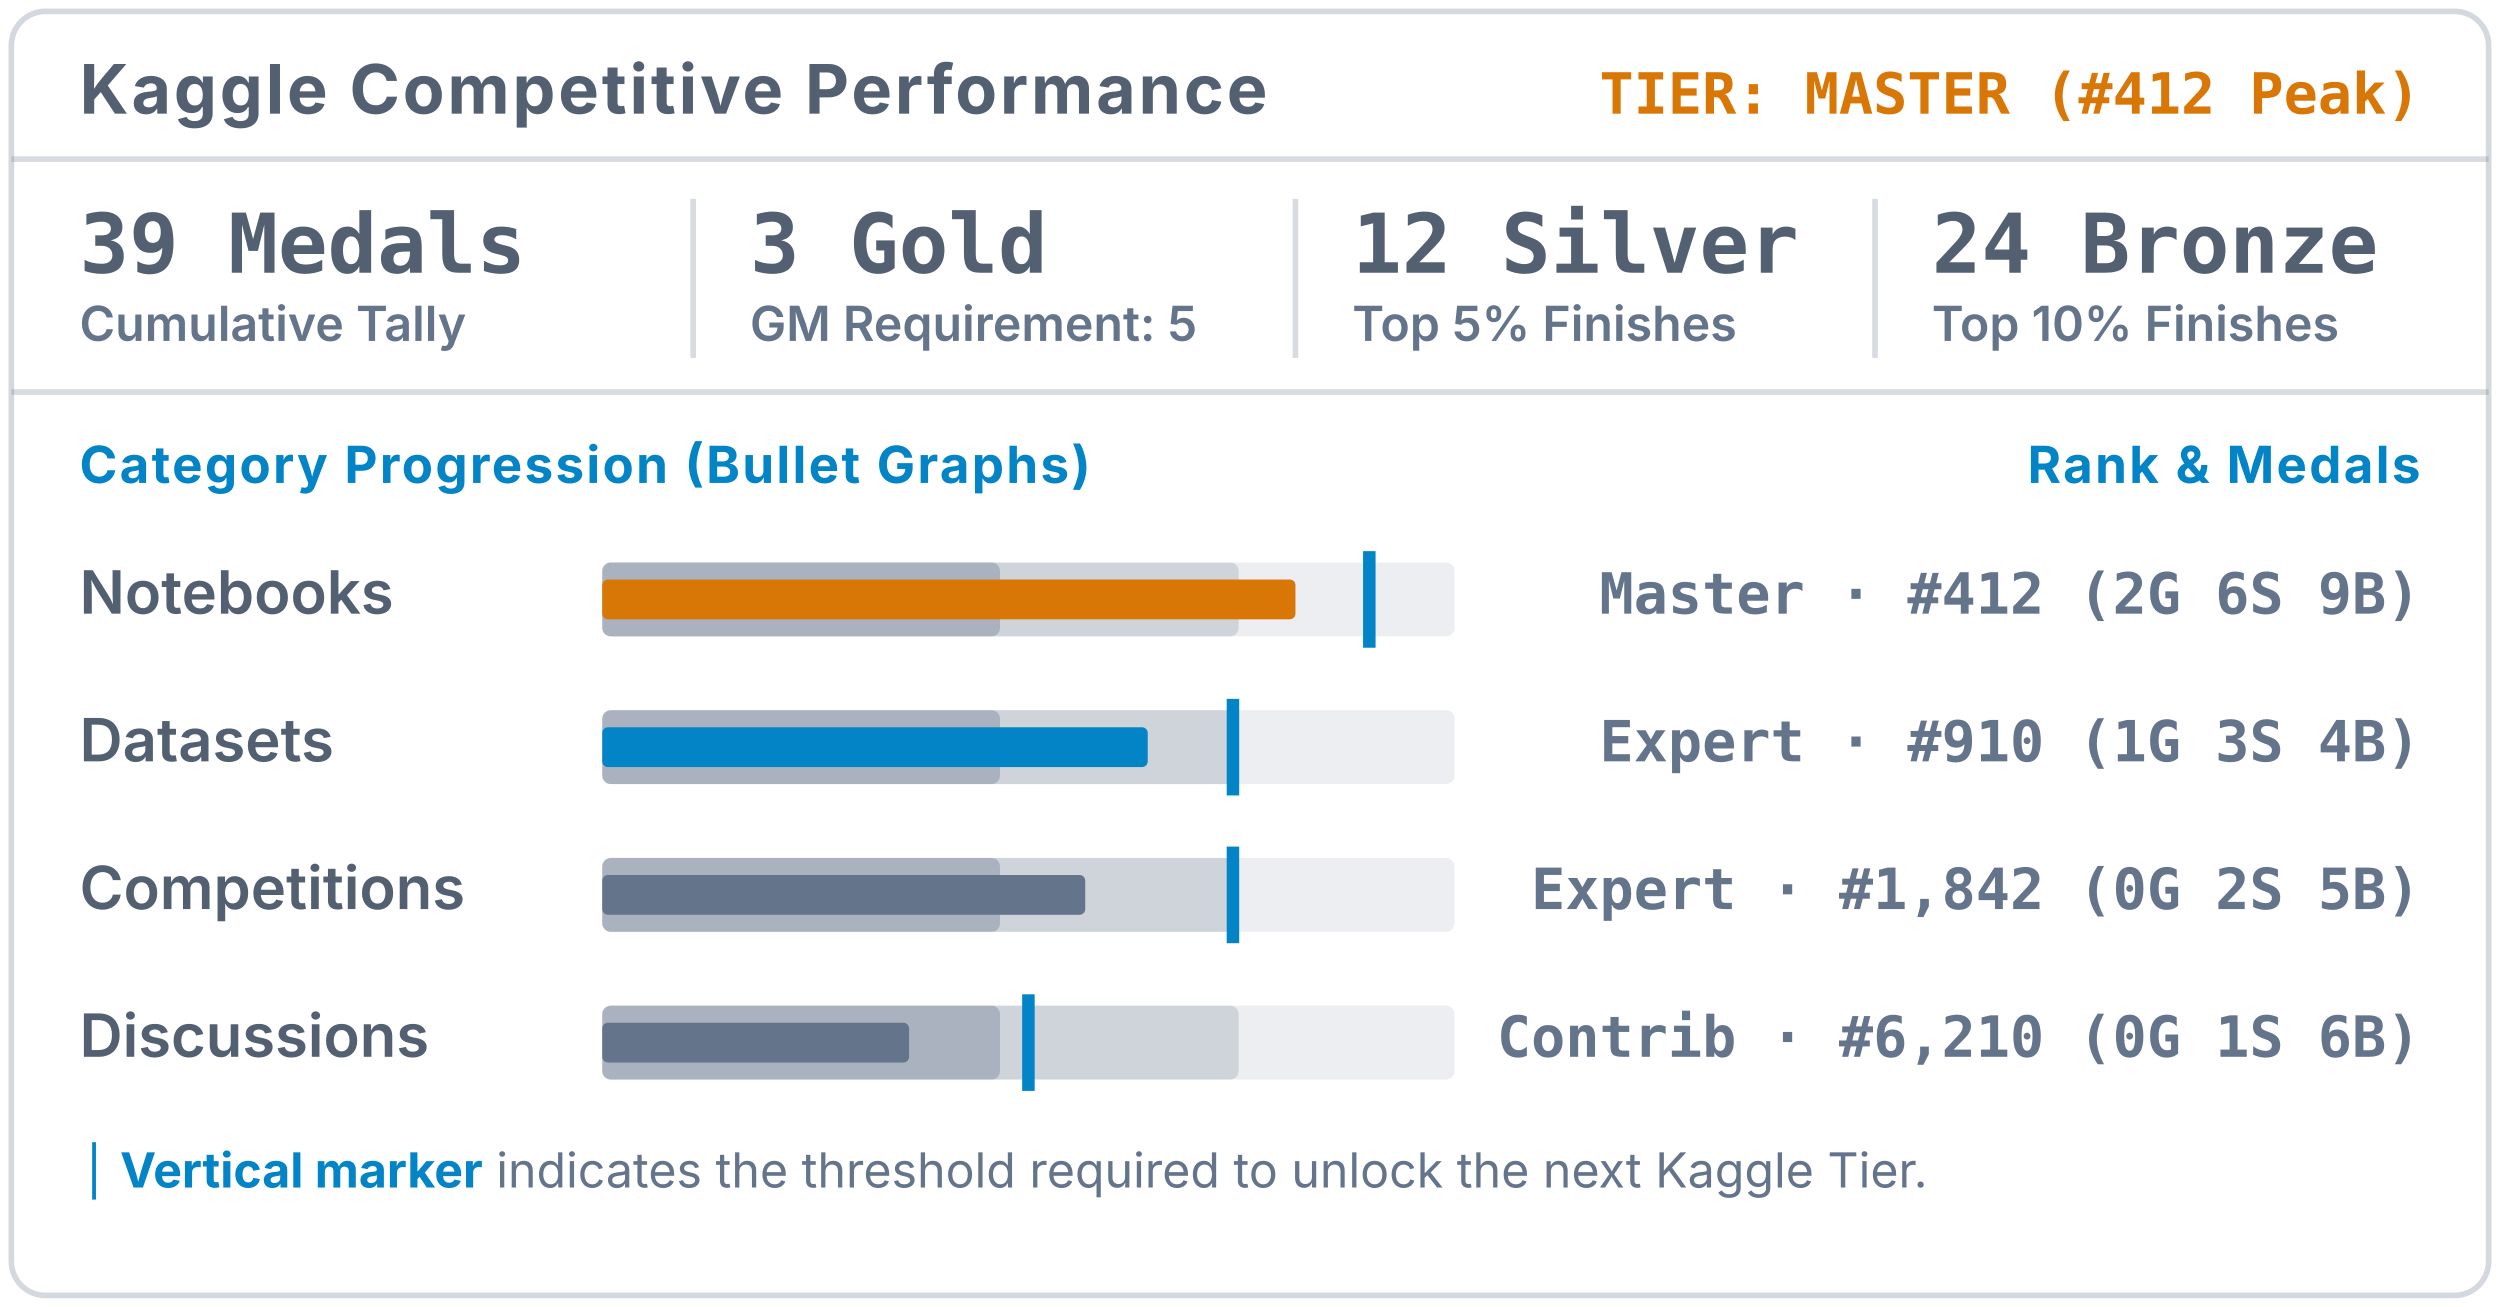
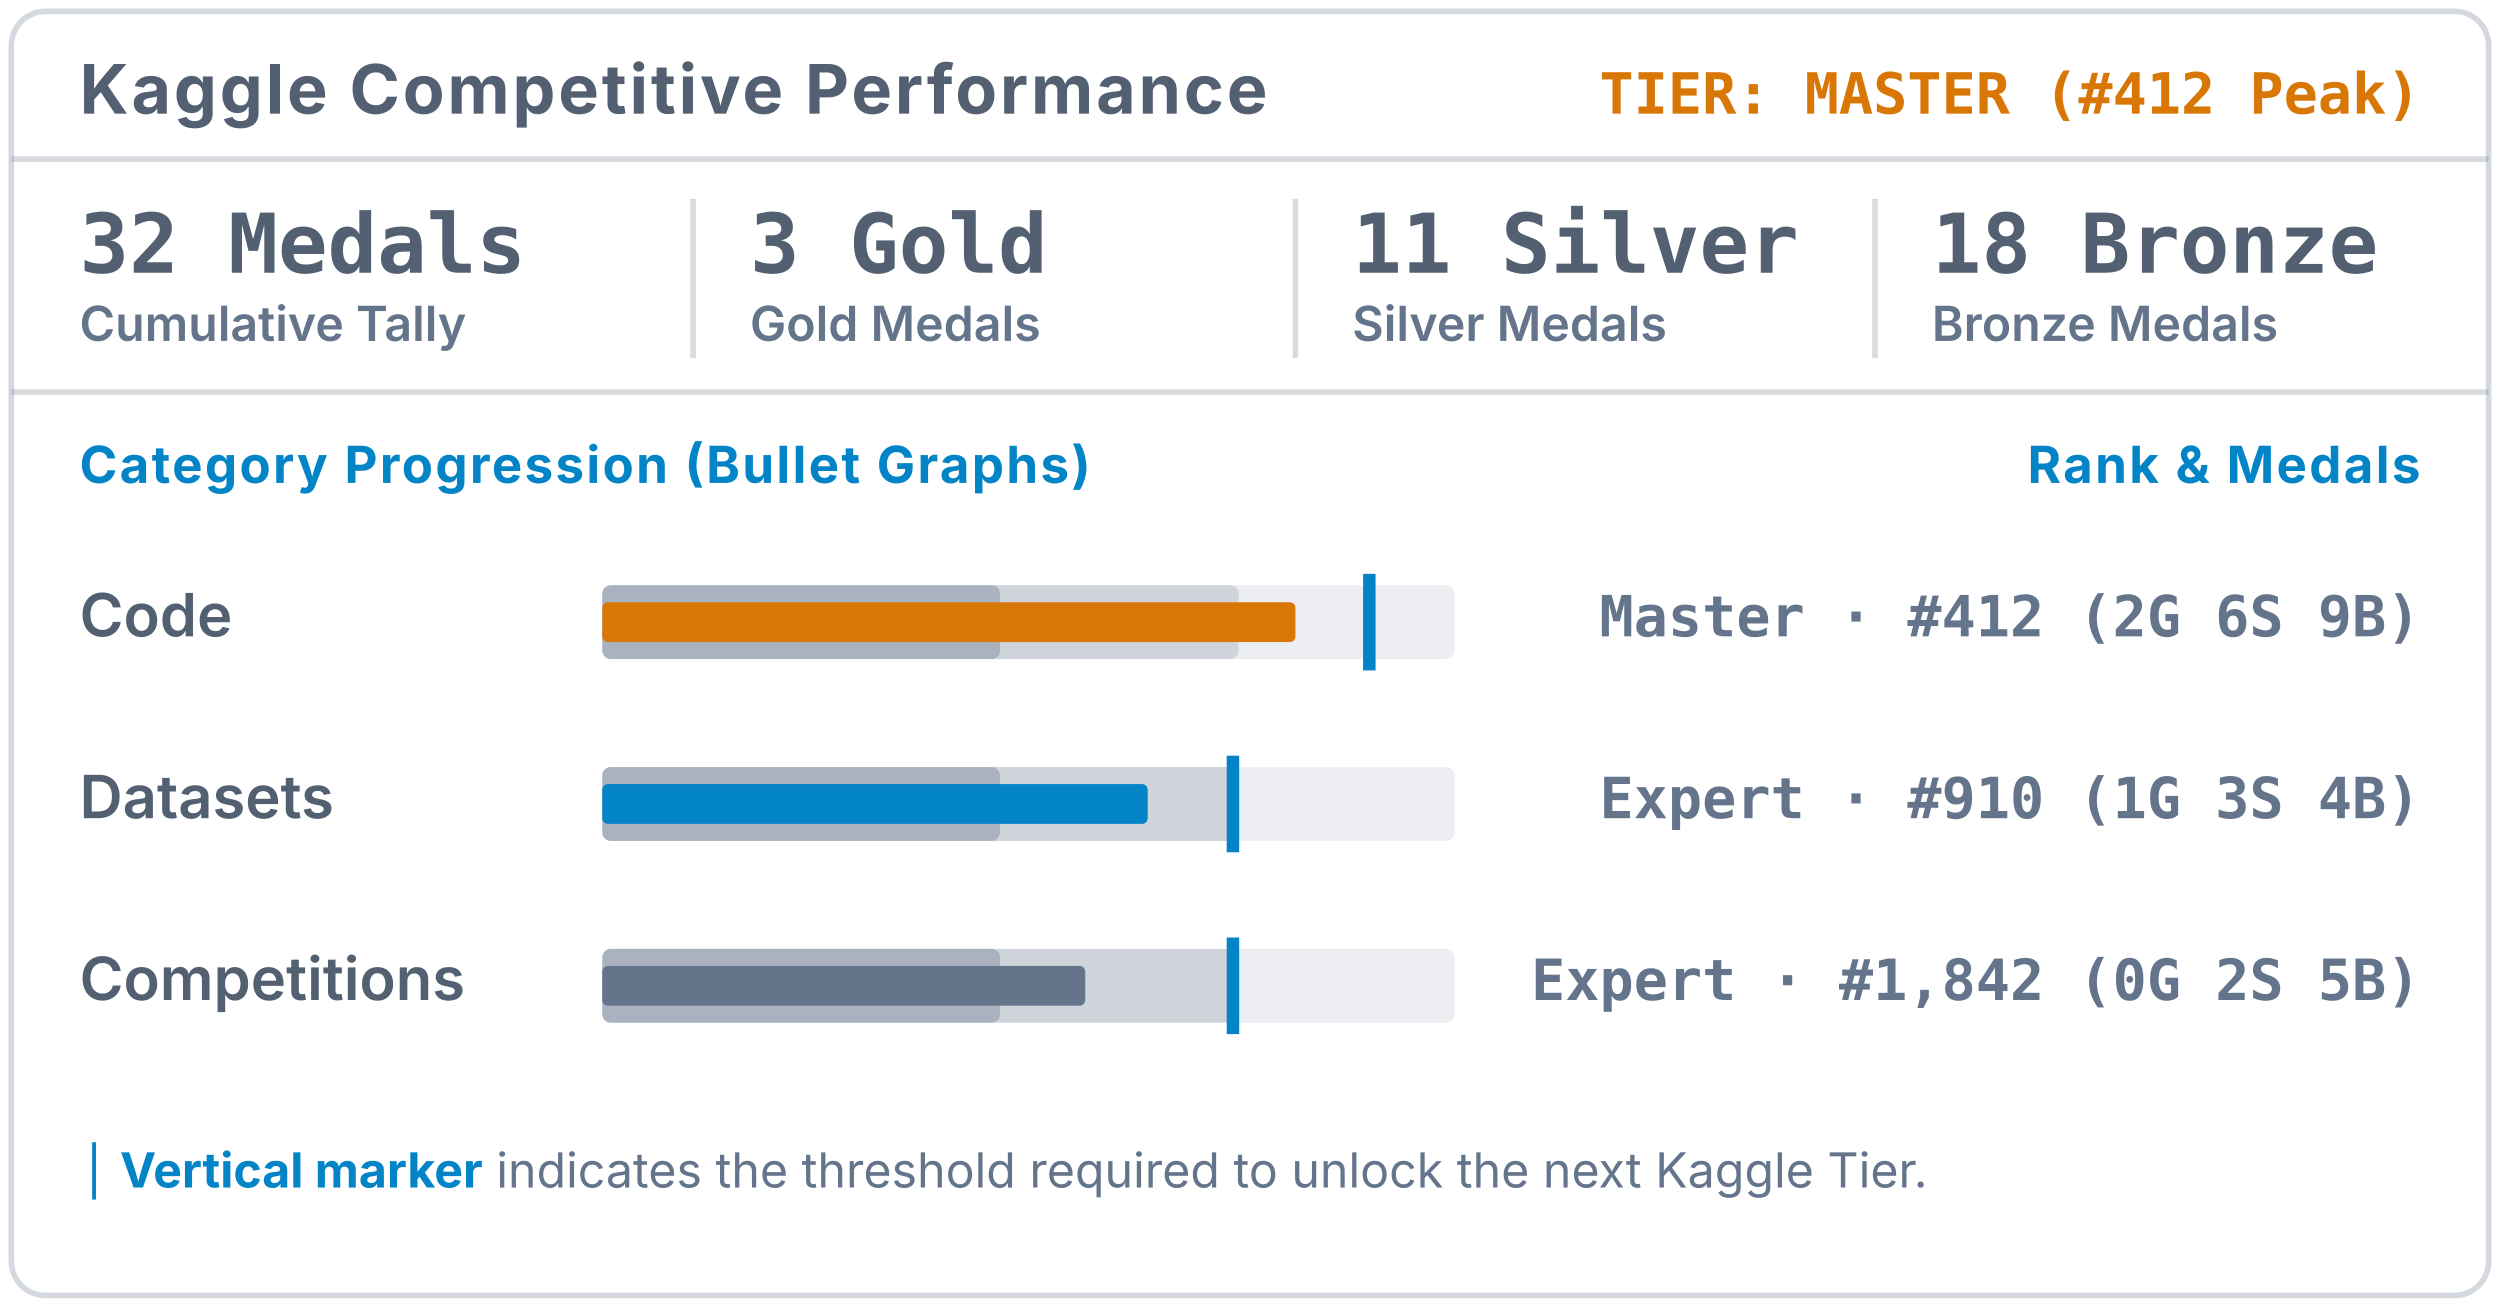
<svg xmlns="http://www.w3.org/2000/svg" viewBox="0 0 440 230" width="440" height="230">
  <style>
    .sans { font-family: Inter, -apple-system, BlinkMacSystemFont, "Segoe UI", Roboto, sans-serif; }
    .mono { font-family: ui-monospace, SFMono-Regular, Menlo, Consolas, monospace; font-variant-numeric: tabular-nums; }
    .hdr { font-size: 12px; font-weight: 700; fill: #526071; text-transform: uppercase; letter-spacing: 0.5px; }
    .tag { font-size: 10px; font-weight: 700; fill: #d97706; }
    .sec { font-size: 9px; font-weight: 700; fill: #0284c7; text-transform: uppercase; letter-spacing: 0.4px; }
    .lbl { font-size: 10.5px; font-weight: 600; fill: #526071; }
    .val { font-size: 10px; font-weight: 600; fill: #64748b; }
    .kpi-num { font-size: 14.5px; font-weight: 700; fill: #526071; }
    .kpi-lbl { font-size: 8.5px; font-weight: 600; fill: #64748b; text-transform: uppercase; }
  </style>
  <rect x="2" y="2" width="436" height="226" rx="6" fill="none" stroke="#64748b" stroke-opacity="0.28" stroke-width="1" />
  <text x="14" y="20" class="sans hdr">Kaggle Competitive Performance</text>
  <text x="426" y="20" text-anchor="end" class="mono tag">TIER: MASTER (#412 Peak)</text>
  <line x1="2" y1="28" x2="438" y2="28" stroke="#64748b" stroke-opacity="0.25" stroke-width="1" />
  <g transform="translate(14, 35)">
-     <text x="0" y="13" class="mono kpi-num" fill="#d97706">39 Medals</text>
+     <text x="0" y="13" class="mono kpi-num" fill="#d97706">32 Medals</text>
    <text x="0" y="25" class="sans kpi-lbl">Cumulative Tally</text>
    <line x1="108" y1="0" x2="108" y2="28" stroke="#64748b" stroke-opacity="0.25" stroke-width="1" />
    <text x="118" y="13" class="mono kpi-num" fill="#d97706">3 Gold</text>
-     <text x="118" y="25" class="sans kpi-lbl">GM Requirement: 5</text>
+     <text x="118" y="25" class="sans kpi-lbl">Gold Medals</text>
    <line x1="214" y1="0" x2="214" y2="28" stroke="#64748b" stroke-opacity="0.25" stroke-width="1" />
-     <text x="224" y="13" class="mono kpi-num">12 Silver</text>
-     <text x="224" y="25" class="sans kpi-lbl">Top 5% Finishes</text>
+     <text x="224" y="13" class="mono kpi-num">11 Silver</text>
+     <text x="224" y="25" class="sans kpi-lbl">Silver Medals</text>
    <line x1="316" y1="0" x2="316" y2="28" stroke="#64748b" stroke-opacity="0.25" stroke-width="1" />
-     <text x="326" y="13" class="mono kpi-num">24 Bronze</text>
-     <text x="326" y="25" class="sans kpi-lbl">Top 10% Finishes</text>
+     <text x="326" y="13" class="mono kpi-num">18 Bronze</text>
+     <text x="326" y="25" class="sans kpi-lbl">Bronze Medals</text>
  </g>
  <line x1="2" y1="69" x2="438" y2="69" stroke="#64748b" stroke-opacity="0.25" stroke-width="1" />
  <g transform="translate(14, 85)">
    <text x="0" y="0" class="sans sec">Category Progression (Bullet Graphs)</text>
    <text x="412" y="0" text-anchor="end" class="sans sec">Rank &amp; Medals</text>
-     <g transform="translate(0, 12)">
-       <text x="0" y="11" class="sans lbl">Notebooks</text>
+     <g transform="translate(0, 16)">
+       <text x="0" y="11" class="sans lbl">Code</text>
      <rect x="92" y="2" width="150" height="13" rx="1.5" fill="#64748b" fill-opacity="0.12" />
      <rect x="92" y="2" width="112" height="13" rx="1.5" fill="#64748b" fill-opacity="0.22" />
      <rect x="92" y="2" width="70" height="13" rx="1.5" fill="#64748b" fill-opacity="0.34" />
      <rect x="92" y="5" width="122" height="7" rx="1" fill="#d97706" />
      <line x1="227" y1="0" x2="227" y2="17" stroke="#0284c7" stroke-width="2.2" />
      <text x="412" y="11" text-anchor="end" class="mono val" fill="#d97706">Master · #412 (2G 6S 9B)</text>
    </g>
-     <g transform="translate(0, 38)">
+     <g transform="translate(0, 48)">
      <text x="0" y="11" class="sans lbl">Datasets</text>
      <rect x="92" y="2" width="150" height="13" rx="1.5" fill="#64748b" fill-opacity="0.12" />
      <rect x="92" y="2" width="112" height="13" rx="1.5" fill="#64748b" fill-opacity="0.22" />
      <rect x="92" y="2" width="70" height="13" rx="1.5" fill="#64748b" fill-opacity="0.34" />
      <rect x="92" y="5" width="96" height="7" rx="1" fill="#0284c7" />
      <line x1="203" y1="0" x2="203" y2="17" stroke="#0284c7" stroke-width="2.2" />
      <text x="412" y="11" text-anchor="end" class="mono val" fill="#0284c7">Expert · #910 (1G 3S 4B)</text>
    </g>
-     <g transform="translate(0, 64)">
+     <g transform="translate(0, 80)">
      <text x="0" y="11" class="sans lbl">Competitions</text>
      <rect x="92" y="2" width="150" height="13" rx="1.5" fill="#64748b" fill-opacity="0.12" />
      <rect x="92" y="2" width="112" height="13" rx="1.5" fill="#64748b" fill-opacity="0.22" />
      <rect x="92" y="2" width="70" height="13" rx="1.5" fill="#64748b" fill-opacity="0.34" />
      <rect x="92" y="5" width="85" height="7" rx="1" fill="#64748b" />
      <line x1="203" y1="0" x2="203" y2="17" stroke="#0284c7" stroke-width="2.2" />
      <text x="412" y="11" text-anchor="end" class="mono val" fill="#64748b">Expert · #1,842 (0G 2S 5B)</text>
    </g>
-     <g transform="translate(0, 90)">
-       <text x="0" y="11" class="sans lbl">Discussions</text>
-       <rect x="92" y="2" width="150" height="13" rx="1.5" fill="#64748b" fill-opacity="0.12" />
-       <rect x="92" y="2" width="112" height="13" rx="1.5" fill="#64748b" fill-opacity="0.22" />
-       <rect x="92" y="2" width="70" height="13" rx="1.5" fill="#64748b" fill-opacity="0.34" />
-       <rect x="92" y="5" width="54" height="7" rx="1" fill="#64748b" />
-       <line x1="167" y1="0" x2="167" y2="17" stroke="#0284c7" stroke-width="2.2" />
-       <text x="412" y="11" text-anchor="end" class="mono val" fill="#64748b">Contrib · #6,210 (0G 1S 6B)</text>
-     </g>
    <text x="0" y="124" class="sans" font-size="8.5" fill="#64748b">
      <tspan fill="#0284c7" font-weight="700">│ Vertical marker</tspan> indicates the threshold required to unlock the next Kaggle Tier.</text>
  </g>
</svg>
